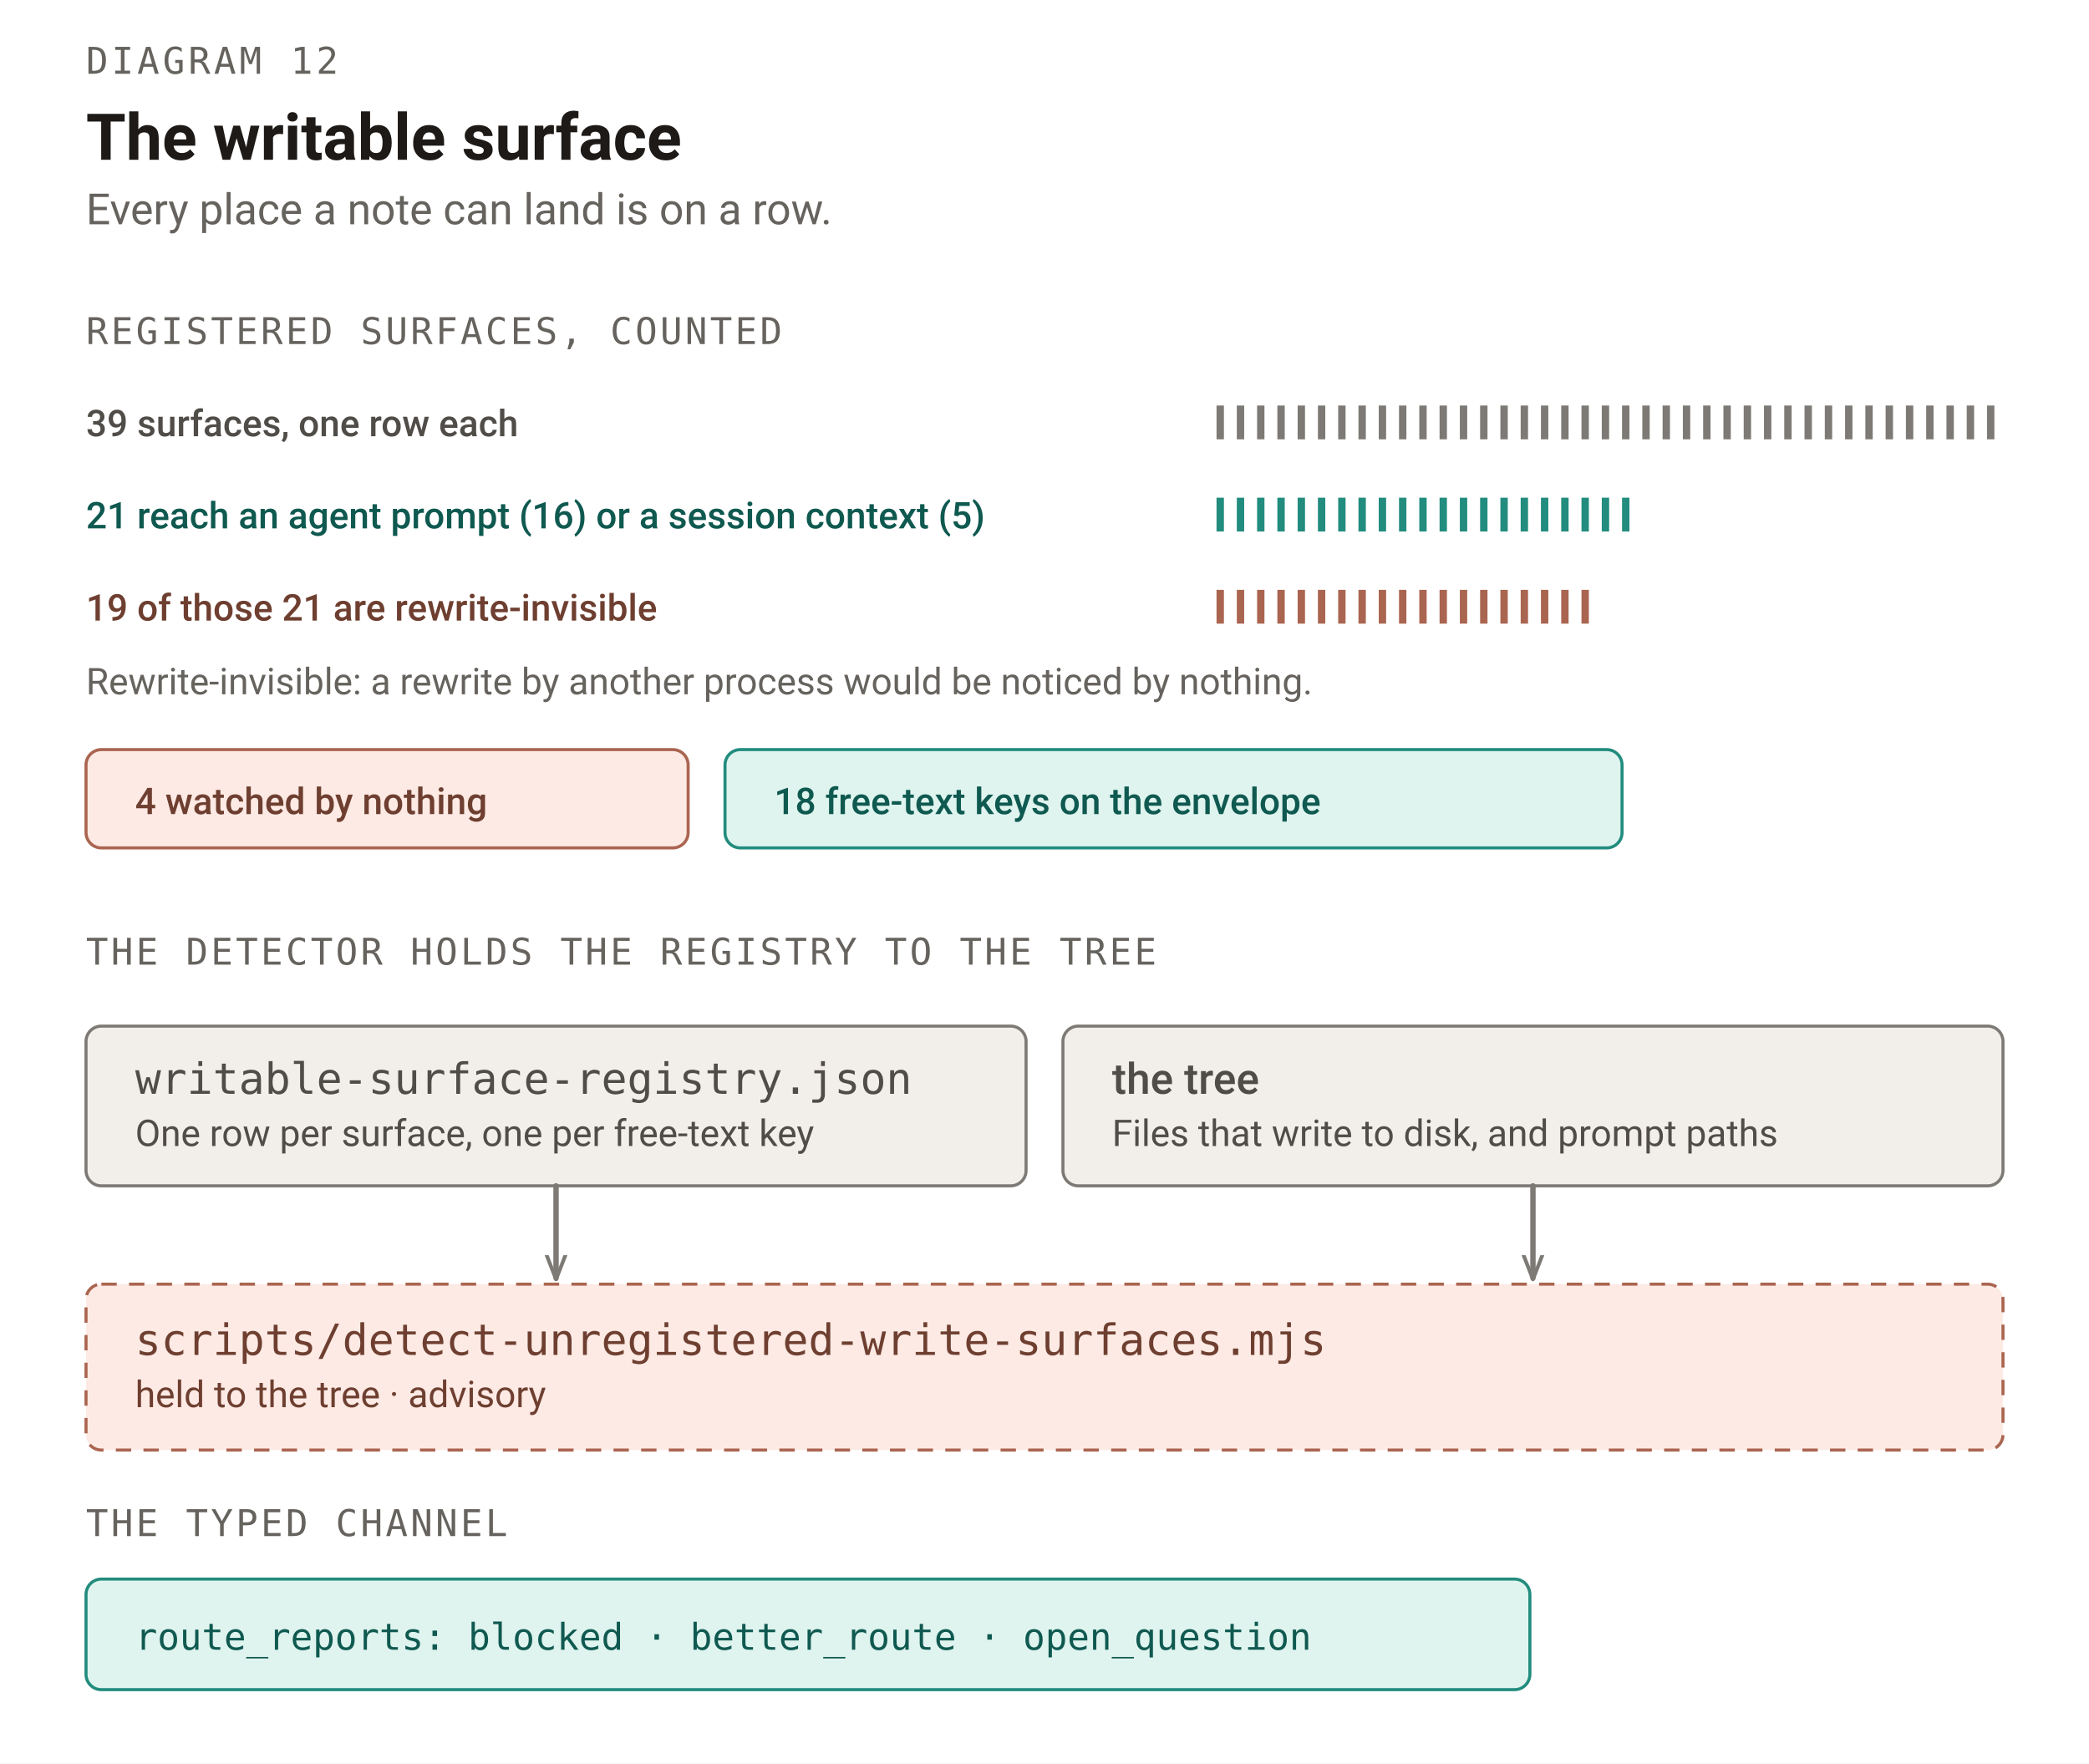
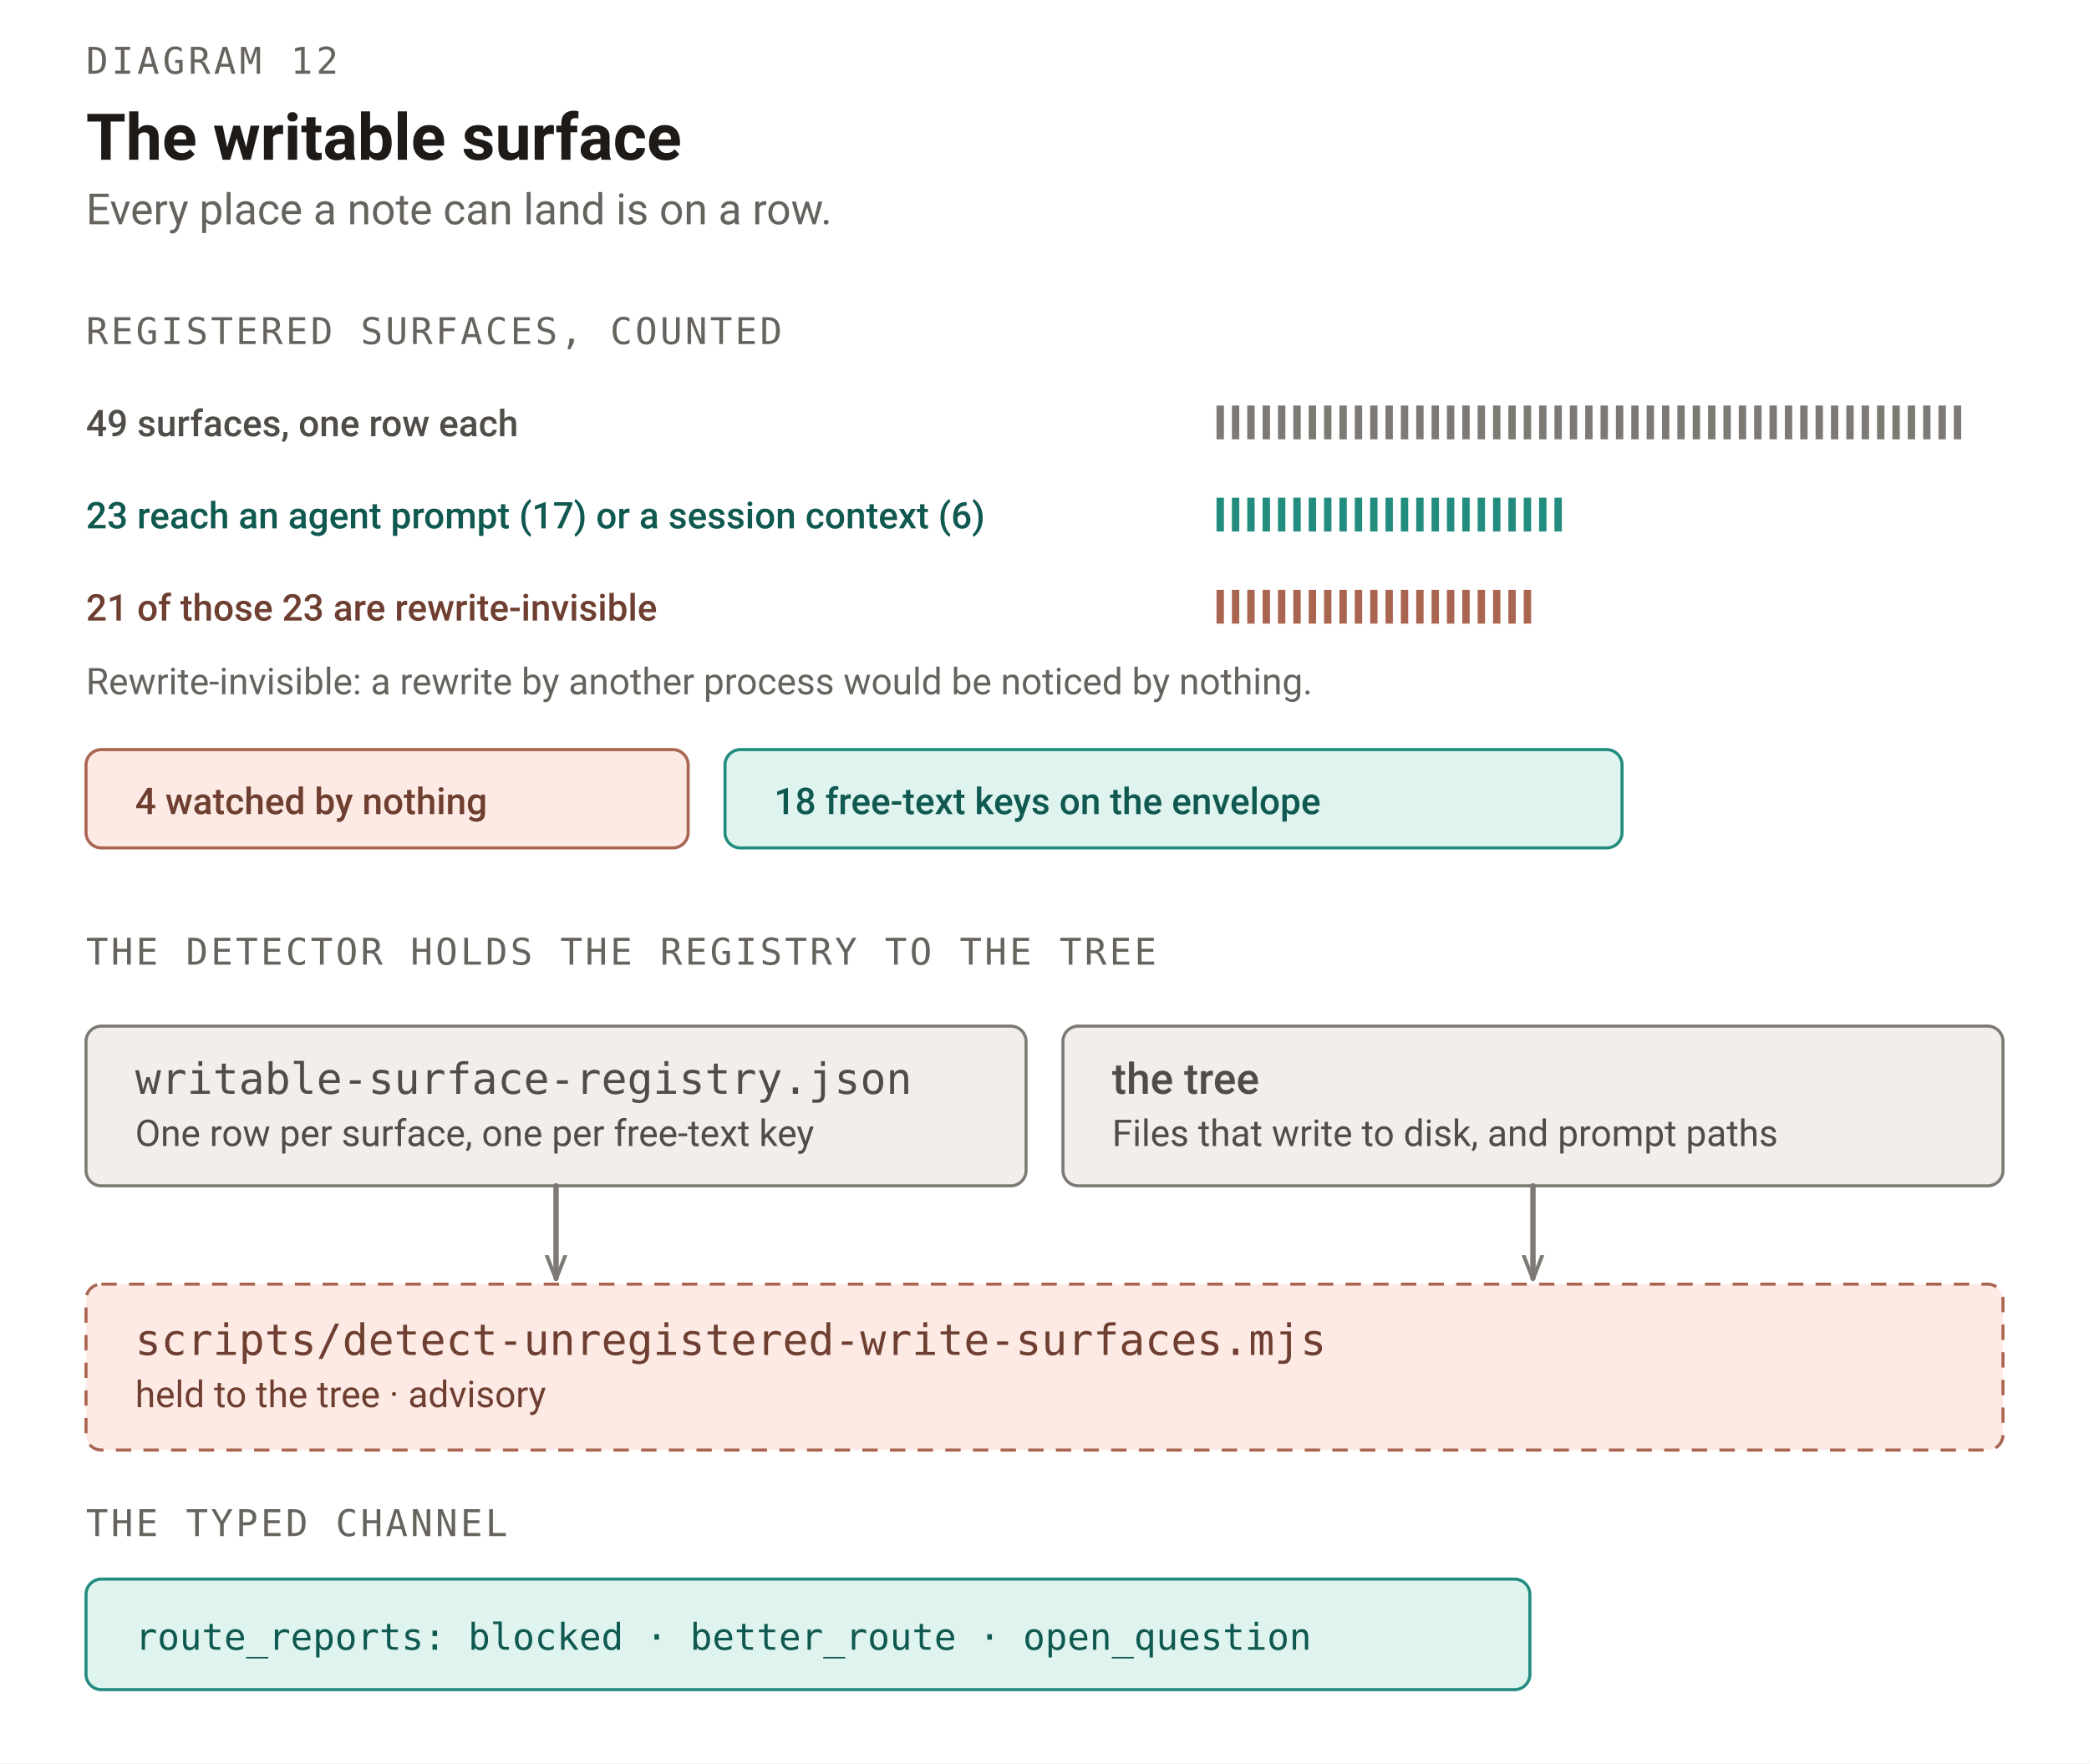
<svg xmlns="http://www.w3.org/2000/svg" viewBox="0 0 680 574" width="100%" role="img" aria-label="The writable surface. Every place a note can land is on a row.">
  <style>text{font-family:system-ui,-apple-system,'Segoe UI',Roboto,'Helvetica Neue',sans-serif}text.mono{font-family:ui-monospace,'SFMono-Regular','Cascadia Mono','Segoe UI Mono','DejaVu Sans Mono','Liberation Mono',monospace}.num{font-variant-numeric:tabular-nums}@media (prefers-color-scheme:dark){.teal-f{fill:#122925;stroke:#61c2b2}.teal-o{stroke:#61c2b2}.teal-t{fill:#bee8e0}.teal-m{fill:#61c2b2}.teal-h{stroke:#32a091}.purple-f{fill:#242232;stroke:#ada4e6}.purple-o{stroke:#ada4e6}.purple-t{fill:#dddafb}.purple-m{fill:#ada4e6}.purple-h{stroke:#8b81c5}.coral-f{fill:#311f19;stroke:#e39982}.coral-o{stroke:#e39982}.coral-t{fill:#fad5c9}.coral-m{fill:#e39982}.coral-h{stroke:#c0765f}.gray-f{fill:#262421;stroke:#b1ada8}.gray-o{stroke:#b1ada8}.gray-t{fill:#e1ddd8}.gray-m{fill:#b1ada8}.gray-h{stroke:#8f8b87}.surface{fill:#0d0b08}.ink{fill:#ebe7e2}.mute{fill:#dbd7d2}.rule{stroke:#5b5753}}[data-theme=dark] .teal-f{fill:#122925;stroke:#61c2b2}[data-theme=dark] .teal-o{stroke:#61c2b2}[data-theme=dark] .teal-t{fill:#bee8e0}[data-theme=dark] .teal-m{fill:#61c2b2}[data-theme=dark] .teal-h{stroke:#32a091}[data-theme=dark] .purple-f{fill:#242232;stroke:#ada4e6}[data-theme=dark] .purple-o{stroke:#ada4e6}[data-theme=dark] .purple-t{fill:#dddafb}[data-theme=dark] .purple-m{fill:#ada4e6}[data-theme=dark] .purple-h{stroke:#8b81c5}[data-theme=dark] .coral-f{fill:#311f19;stroke:#e39982}[data-theme=dark] .coral-o{stroke:#e39982}[data-theme=dark] .coral-t{fill:#fad5c9}[data-theme=dark] .coral-m{fill:#e39982}[data-theme=dark] .coral-h{stroke:#c0765f}[data-theme=dark] .gray-f{fill:#262421;stroke:#b1ada8}[data-theme=dark] .gray-o{stroke:#b1ada8}[data-theme=dark] .gray-t{fill:#e1ddd8}[data-theme=dark] .gray-m{fill:#b1ada8}[data-theme=dark] .gray-h{stroke:#8f8b87}[data-theme=dark] .surface{fill:#0d0b08}[data-theme=dark] .ink{fill:#ebe7e2}[data-theme=dark] .mute{fill:#dbd7d2}[data-theme=dark] .rule{stroke:#5b5753}[data-theme=light] .teal-f{fill:#dff4ef;stroke:#228c7e}[data-theme=light] .teal-o{stroke:#228c7e}[data-theme=light] .teal-t{fill:#0f5950}[data-theme=light] .teal-m{fill:#228c7e}[data-theme=light] .teal-h{stroke:#32a091}[data-theme=light] .purple-f{fill:#eeecfd;stroke:#7a70af}[data-theme=light] .purple-o{stroke:#7a70af}[data-theme=light] .purple-t{fill:#4d4671}[data-theme=light] .purple-m{fill:#7a70af}[data-theme=light] .purple-h{stroke:#8b81c5}[data-theme=light] .coral-f{fill:#fdeae4;stroke:#aa6550}[data-theme=light] .coral-o{stroke:#aa6550}[data-theme=light] .coral-t{fill:#6e3f30}[data-theme=light] .coral-m{fill:#aa6550}[data-theme=light] .coral-h{stroke:#c0765f}[data-theme=light] .gray-f{fill:#f2eee9;stroke:#7d7a75}[data-theme=light] .gray-o{stroke:#7d7a75}[data-theme=light] .gray-t{fill:#504c48}[data-theme=light] .gray-m{fill:#7d7a75}[data-theme=light] .gray-h{stroke:#8f8b87}[data-theme=light] .surface{fill:#ffffff}[data-theme=light] .ink{fill:#1d1a17}[data-theme=light] .mute{fill:#66635e}[data-theme=light] .rule{stroke:#c1bdb8}</style>
  <defs>
    <marker id="ar-teal" viewBox="0 0 10 10" refX="8.5" refY="5" markerWidth="5" markerHeight="5" orient="auto-start-reverse">
      <path d="M0,1.5 L9,5 L0,8.5" fill="none" stroke="#228c7e" stroke-width="1.4" stroke-linecap="round" stroke-linejoin="round" class="teal-o" />
    </marker>
    <marker id="ar-purple" viewBox="0 0 10 10" refX="8.5" refY="5" markerWidth="5" markerHeight="5" orient="auto-start-reverse">
      <path d="M0,1.5 L9,5 L0,8.5" fill="none" stroke="#7a70af" stroke-width="1.4" stroke-linecap="round" stroke-linejoin="round" class="purple-o" />
    </marker>
    <marker id="ar-coral" viewBox="0 0 10 10" refX="8.5" refY="5" markerWidth="5" markerHeight="5" orient="auto-start-reverse">
      <path d="M0,1.5 L9,5 L0,8.5" fill="none" stroke="#aa6550" stroke-width="1.4" stroke-linecap="round" stroke-linejoin="round" class="coral-o" />
    </marker>
    <marker id="ar-gray" viewBox="0 0 10 10" refX="8.5" refY="5" markerWidth="5" markerHeight="5" orient="auto-start-reverse">
      <path d="M0,1.5 L9,5 L0,8.5" fill="none" stroke="#7d7a75" stroke-width="1.4" stroke-linecap="round" stroke-linejoin="round" class="gray-o" />
    </marker>
  </defs>
  <rect x="0" y="0" width="680" height="574" fill="#ffffff" class="surface" />
  <text x="28" y="24" font-size="12" fill="#66635e" letter-spacing="1.1" class="mute mono">DIAGRAM 12</text>
  <text x="28" y="52" font-size="21" fill="#1d1a17" font-weight="600" class="ink">The writable surface</text>
  <text x="28" y="73" font-size="14" fill="#66635e" class="mute">Every place a note can land is on a row.</text>
  <text x="28" y="112" font-size="12" fill="#66635e" font-weight="500" letter-spacing="0.9" class="mute mono">REGISTERED SURFACES, COUNTED</text>
-   <text x="28" y="142" font-size="12" fill="#504c48" font-weight="500" class="gray-t">39 surfaces, one row each</text>
+   <text x="28" y="142" font-size="12" fill="#504c48" font-weight="500" class="gray-t">49 surfaces, one row each</text>
  <rect x="396.0" y="132" width="2.4" height="11" rx="0" fill="#7d7a75" class="gray-m" />
-   <rect x="402.6" y="132" width="2.4" height="11" rx="0" fill="#7d7a75" class="gray-m" />
-   <rect x="409.2" y="132" width="2.4" height="11" rx="0" fill="#7d7a75" class="gray-m" />
-   <rect x="415.8" y="132" width="2.4" height="11" rx="0" fill="#7d7a75" class="gray-m" />
-   <rect x="422.4" y="132" width="2.4" height="11" rx="0" fill="#7d7a75" class="gray-m" />
-   <rect x="429.0" y="132" width="2.4" height="11" rx="0" fill="#7d7a75" class="gray-m" />
-   <rect x="435.6" y="132" width="2.4" height="11" rx="0" fill="#7d7a75" class="gray-m" />
-   <rect x="442.2" y="132" width="2.4" height="11" rx="0" fill="#7d7a75" class="gray-m" />
-   <rect x="448.8" y="132" width="2.4" height="11" rx="0" fill="#7d7a75" class="gray-m" />
-   <rect x="455.4" y="132" width="2.4" height="11" rx="0" fill="#7d7a75" class="gray-m" />
-   <rect x="462.0" y="132" width="2.4" height="11" rx="0" fill="#7d7a75" class="gray-m" />
-   <rect x="468.6" y="132" width="2.4" height="11" rx="0" fill="#7d7a75" class="gray-m" />
-   <rect x="475.2" y="132" width="2.4" height="11" rx="0" fill="#7d7a75" class="gray-m" />
-   <rect x="481.8" y="132" width="2.4" height="11" rx="0" fill="#7d7a75" class="gray-m" />
-   <rect x="488.4" y="132" width="2.4" height="11" rx="0" fill="#7d7a75" class="gray-m" />
-   <rect x="495.0" y="132" width="2.4" height="11" rx="0" fill="#7d7a75" class="gray-m" />
-   <rect x="501.6" y="132" width="2.4" height="11" rx="0" fill="#7d7a75" class="gray-m" />
-   <rect x="508.2" y="132" width="2.4" height="11" rx="0" fill="#7d7a75" class="gray-m" />
-   <rect x="514.8" y="132" width="2.4" height="11" rx="0" fill="#7d7a75" class="gray-m" />
-   <rect x="521.4" y="132" width="2.4" height="11" rx="0" fill="#7d7a75" class="gray-m" />
-   <rect x="528.0" y="132" width="2.4" height="11" rx="0" fill="#7d7a75" class="gray-m" />
-   <rect x="534.6" y="132" width="2.4" height="11" rx="0" fill="#7d7a75" class="gray-m" />
-   <rect x="541.2" y="132" width="2.4" height="11" rx="0" fill="#7d7a75" class="gray-m" />
-   <rect x="547.8" y="132" width="2.4" height="11" rx="0" fill="#7d7a75" class="gray-m" />
-   <rect x="554.4" y="132" width="2.4" height="11" rx="0" fill="#7d7a75" class="gray-m" />
+   <rect x="401.0" y="132" width="2.4" height="11" rx="0" fill="#7d7a75" class="gray-m" />
+   <rect x="406.0" y="132" width="2.4" height="11" rx="0" fill="#7d7a75" class="gray-m" />
+   <rect x="411.0" y="132" width="2.4" height="11" rx="0" fill="#7d7a75" class="gray-m" />
+   <rect x="416.0" y="132" width="2.4" height="11" rx="0" fill="#7d7a75" class="gray-m" />
+   <rect x="421.0" y="132" width="2.4" height="11" rx="0" fill="#7d7a75" class="gray-m" />
+   <rect x="426.0" y="132" width="2.4" height="11" rx="0" fill="#7d7a75" class="gray-m" />
+   <rect x="431.0" y="132" width="2.4" height="11" rx="0" fill="#7d7a75" class="gray-m" />
+   <rect x="436.0" y="132" width="2.4" height="11" rx="0" fill="#7d7a75" class="gray-m" />
+   <rect x="441.0" y="132" width="2.4" height="11" rx="0" fill="#7d7a75" class="gray-m" />
+   <rect x="446.0" y="132" width="2.4" height="11" rx="0" fill="#7d7a75" class="gray-m" />
+   <rect x="451.0" y="132" width="2.4" height="11" rx="0" fill="#7d7a75" class="gray-m" />
+   <rect x="456.0" y="132" width="2.4" height="11" rx="0" fill="#7d7a75" class="gray-m" />
+   <rect x="461.0" y="132" width="2.4" height="11" rx="0" fill="#7d7a75" class="gray-m" />
+   <rect x="466.0" y="132" width="2.4" height="11" rx="0" fill="#7d7a75" class="gray-m" />
+   <rect x="471.0" y="132" width="2.4" height="11" rx="0" fill="#7d7a75" class="gray-m" />
+   <rect x="476.0" y="132" width="2.4" height="11" rx="0" fill="#7d7a75" class="gray-m" />
+   <rect x="481.0" y="132" width="2.4" height="11" rx="0" fill="#7d7a75" class="gray-m" />
+   <rect x="486.0" y="132" width="2.4" height="11" rx="0" fill="#7d7a75" class="gray-m" />
+   <rect x="491.0" y="132" width="2.4" height="11" rx="0" fill="#7d7a75" class="gray-m" />
+   <rect x="496.0" y="132" width="2.4" height="11" rx="0" fill="#7d7a75" class="gray-m" />
+   <rect x="501.0" y="132" width="2.4" height="11" rx="0" fill="#7d7a75" class="gray-m" />
+   <rect x="506.0" y="132" width="2.4" height="11" rx="0" fill="#7d7a75" class="gray-m" />
+   <rect x="511.0" y="132" width="2.4" height="11" rx="0" fill="#7d7a75" class="gray-m" />
+   <rect x="516.0" y="132" width="2.4" height="11" rx="0" fill="#7d7a75" class="gray-m" />
+   <rect x="521.0" y="132" width="2.4" height="11" rx="0" fill="#7d7a75" class="gray-m" />
+   <rect x="526.0" y="132" width="2.4" height="11" rx="0" fill="#7d7a75" class="gray-m" />
+   <rect x="531.0" y="132" width="2.4" height="11" rx="0" fill="#7d7a75" class="gray-m" />
+   <rect x="536.0" y="132" width="2.4" height="11" rx="0" fill="#7d7a75" class="gray-m" />
+   <rect x="541.0" y="132" width="2.4" height="11" rx="0" fill="#7d7a75" class="gray-m" />
+   <rect x="546.0" y="132" width="2.4" height="11" rx="0" fill="#7d7a75" class="gray-m" />
+   <rect x="551.0" y="132" width="2.4" height="11" rx="0" fill="#7d7a75" class="gray-m" />
+   <rect x="556.0" y="132" width="2.4" height="11" rx="0" fill="#7d7a75" class="gray-m" />
  <rect x="561.0" y="132" width="2.4" height="11" rx="0" fill="#7d7a75" class="gray-m" />
-   <rect x="567.6" y="132" width="2.4" height="11" rx="0" fill="#7d7a75" class="gray-m" />
-   <rect x="574.2" y="132" width="2.4" height="11" rx="0" fill="#7d7a75" class="gray-m" />
-   <rect x="580.8" y="132" width="2.4" height="11" rx="0" fill="#7d7a75" class="gray-m" />
-   <rect x="587.4" y="132" width="2.4" height="11" rx="0" fill="#7d7a75" class="gray-m" />
-   <rect x="594.0" y="132" width="2.4" height="11" rx="0" fill="#7d7a75" class="gray-m" />
-   <rect x="600.6" y="132" width="2.4" height="11" rx="0" fill="#7d7a75" class="gray-m" />
-   <rect x="607.2" y="132" width="2.4" height="11" rx="0" fill="#7d7a75" class="gray-m" />
-   <rect x="613.8" y="132" width="2.4" height="11" rx="0" fill="#7d7a75" class="gray-m" />
-   <rect x="620.4" y="132" width="2.4" height="11" rx="0" fill="#7d7a75" class="gray-m" />
-   <rect x="627.0" y="132" width="2.4" height="11" rx="0" fill="#7d7a75" class="gray-m" />
-   <rect x="633.6" y="132" width="2.4" height="11" rx="0" fill="#7d7a75" class="gray-m" />
-   <rect x="640.2" y="132" width="2.4" height="11" rx="0" fill="#7d7a75" class="gray-m" />
-   <rect x="646.8" y="132" width="2.4" height="11" rx="0" fill="#7d7a75" class="gray-m" />
-   <text x="28" y="172" font-size="12" fill="#0f5950" font-weight="500" class="teal-t">21 reach an agent prompt (16) or a session context (5)</text>
+   <rect x="566.0" y="132" width="2.4" height="11" rx="0" fill="#7d7a75" class="gray-m" />
+   <rect x="571.0" y="132" width="2.4" height="11" rx="0" fill="#7d7a75" class="gray-m" />
+   <rect x="576.0" y="132" width="2.4" height="11" rx="0" fill="#7d7a75" class="gray-m" />
+   <rect x="581.0" y="132" width="2.4" height="11" rx="0" fill="#7d7a75" class="gray-m" />
+   <rect x="586.0" y="132" width="2.4" height="11" rx="0" fill="#7d7a75" class="gray-m" />
+   <rect x="591.0" y="132" width="2.4" height="11" rx="0" fill="#7d7a75" class="gray-m" />
+   <rect x="596.0" y="132" width="2.4" height="11" rx="0" fill="#7d7a75" class="gray-m" />
+   <rect x="601.0" y="132" width="2.4" height="11" rx="0" fill="#7d7a75" class="gray-m" />
+   <rect x="606.0" y="132" width="2.4" height="11" rx="0" fill="#7d7a75" class="gray-m" />
+   <rect x="611.0" y="132" width="2.4" height="11" rx="0" fill="#7d7a75" class="gray-m" />
+   <rect x="616.0" y="132" width="2.4" height="11" rx="0" fill="#7d7a75" class="gray-m" />
+   <rect x="621.0" y="132" width="2.4" height="11" rx="0" fill="#7d7a75" class="gray-m" />
+   <rect x="626.0" y="132" width="2.4" height="11" rx="0" fill="#7d7a75" class="gray-m" />
+   <rect x="631.0" y="132" width="2.4" height="11" rx="0" fill="#7d7a75" class="gray-m" />
+   <rect x="636.0" y="132" width="2.4" height="11" rx="0" fill="#7d7a75" class="gray-m" />
+   <text x="28" y="172" font-size="12" fill="#0f5950" font-weight="500" class="teal-t">23 reach an agent prompt (17) or a session context (6)</text>
  <rect x="396.0" y="162" width="2.4" height="11" rx="0" fill="#228c7e" class="teal-m" />
-   <rect x="402.6" y="162" width="2.4" height="11" rx="0" fill="#228c7e" class="teal-m" />
-   <rect x="409.2" y="162" width="2.4" height="11" rx="0" fill="#228c7e" class="teal-m" />
-   <rect x="415.8" y="162" width="2.4" height="11" rx="0" fill="#228c7e" class="teal-m" />
-   <rect x="422.4" y="162" width="2.4" height="11" rx="0" fill="#228c7e" class="teal-m" />
-   <rect x="429.0" y="162" width="2.4" height="11" rx="0" fill="#228c7e" class="teal-m" />
-   <rect x="435.6" y="162" width="2.4" height="11" rx="0" fill="#228c7e" class="teal-m" />
-   <rect x="442.2" y="162" width="2.4" height="11" rx="0" fill="#228c7e" class="teal-m" />
-   <rect x="448.8" y="162" width="2.4" height="11" rx="0" fill="#228c7e" class="teal-m" />
-   <rect x="455.4" y="162" width="2.4" height="11" rx="0" fill="#228c7e" class="teal-m" />
-   <rect x="462.0" y="162" width="2.4" height="11" rx="0" fill="#228c7e" class="teal-m" />
-   <rect x="468.6" y="162" width="2.4" height="11" rx="0" fill="#228c7e" class="teal-m" />
-   <rect x="475.2" y="162" width="2.4" height="11" rx="0" fill="#228c7e" class="teal-m" />
-   <rect x="481.8" y="162" width="2.4" height="11" rx="0" fill="#228c7e" class="teal-m" />
-   <rect x="488.4" y="162" width="2.4" height="11" rx="0" fill="#228c7e" class="teal-m" />
-   <rect x="495.0" y="162" width="2.4" height="11" rx="0" fill="#228c7e" class="teal-m" />
-   <rect x="501.6" y="162" width="2.4" height="11" rx="0" fill="#228c7e" class="teal-m" />
-   <rect x="508.2" y="162" width="2.4" height="11" rx="0" fill="#228c7e" class="teal-m" />
-   <rect x="514.8" y="162" width="2.4" height="11" rx="0" fill="#228c7e" class="teal-m" />
-   <rect x="521.4" y="162" width="2.4" height="11" rx="0" fill="#228c7e" class="teal-m" />
-   <rect x="528.0" y="162" width="2.4" height="11" rx="0" fill="#228c7e" class="teal-m" />
-   <text x="28" y="202" font-size="12" fill="#6e3f30" font-weight="500" class="coral-t">19 of those 21 are rewrite-invisible</text>
+   <rect x="401.0" y="162" width="2.4" height="11" rx="0" fill="#228c7e" class="teal-m" />
+   <rect x="406.0" y="162" width="2.4" height="11" rx="0" fill="#228c7e" class="teal-m" />
+   <rect x="411.0" y="162" width="2.4" height="11" rx="0" fill="#228c7e" class="teal-m" />
+   <rect x="416.0" y="162" width="2.4" height="11" rx="0" fill="#228c7e" class="teal-m" />
+   <rect x="421.0" y="162" width="2.4" height="11" rx="0" fill="#228c7e" class="teal-m" />
+   <rect x="426.0" y="162" width="2.4" height="11" rx="0" fill="#228c7e" class="teal-m" />
+   <rect x="431.0" y="162" width="2.4" height="11" rx="0" fill="#228c7e" class="teal-m" />
+   <rect x="436.0" y="162" width="2.4" height="11" rx="0" fill="#228c7e" class="teal-m" />
+   <rect x="441.0" y="162" width="2.4" height="11" rx="0" fill="#228c7e" class="teal-m" />
+   <rect x="446.0" y="162" width="2.4" height="11" rx="0" fill="#228c7e" class="teal-m" />
+   <rect x="451.0" y="162" width="2.4" height="11" rx="0" fill="#228c7e" class="teal-m" />
+   <rect x="456.0" y="162" width="2.4" height="11" rx="0" fill="#228c7e" class="teal-m" />
+   <rect x="461.0" y="162" width="2.4" height="11" rx="0" fill="#228c7e" class="teal-m" />
+   <rect x="466.0" y="162" width="2.4" height="11" rx="0" fill="#228c7e" class="teal-m" />
+   <rect x="471.0" y="162" width="2.4" height="11" rx="0" fill="#228c7e" class="teal-m" />
+   <rect x="476.0" y="162" width="2.4" height="11" rx="0" fill="#228c7e" class="teal-m" />
+   <rect x="481.0" y="162" width="2.4" height="11" rx="0" fill="#228c7e" class="teal-m" />
+   <rect x="486.0" y="162" width="2.4" height="11" rx="0" fill="#228c7e" class="teal-m" />
+   <rect x="491.0" y="162" width="2.4" height="11" rx="0" fill="#228c7e" class="teal-m" />
+   <rect x="496.0" y="162" width="2.4" height="11" rx="0" fill="#228c7e" class="teal-m" />
+   <rect x="501.0" y="162" width="2.4" height="11" rx="0" fill="#228c7e" class="teal-m" />
+   <rect x="506.0" y="162" width="2.4" height="11" rx="0" fill="#228c7e" class="teal-m" />
+   <text x="28" y="202" font-size="12" fill="#6e3f30" font-weight="500" class="coral-t">21 of those 23 are rewrite-invisible</text>
  <rect x="396.0" y="192" width="2.4" height="11" rx="0" fill="#aa6550" class="coral-m" />
-   <rect x="402.6" y="192" width="2.4" height="11" rx="0" fill="#aa6550" class="coral-m" />
-   <rect x="409.2" y="192" width="2.4" height="11" rx="0" fill="#aa6550" class="coral-m" />
-   <rect x="415.8" y="192" width="2.4" height="11" rx="0" fill="#aa6550" class="coral-m" />
-   <rect x="422.4" y="192" width="2.4" height="11" rx="0" fill="#aa6550" class="coral-m" />
-   <rect x="429.0" y="192" width="2.4" height="11" rx="0" fill="#aa6550" class="coral-m" />
-   <rect x="435.6" y="192" width="2.4" height="11" rx="0" fill="#aa6550" class="coral-m" />
-   <rect x="442.2" y="192" width="2.4" height="11" rx="0" fill="#aa6550" class="coral-m" />
-   <rect x="448.8" y="192" width="2.4" height="11" rx="0" fill="#aa6550" class="coral-m" />
-   <rect x="455.4" y="192" width="2.4" height="11" rx="0" fill="#aa6550" class="coral-m" />
-   <rect x="462.0" y="192" width="2.4" height="11" rx="0" fill="#aa6550" class="coral-m" />
-   <rect x="468.6" y="192" width="2.4" height="11" rx="0" fill="#aa6550" class="coral-m" />
-   <rect x="475.2" y="192" width="2.4" height="11" rx="0" fill="#aa6550" class="coral-m" />
-   <rect x="481.8" y="192" width="2.4" height="11" rx="0" fill="#aa6550" class="coral-m" />
-   <rect x="488.4" y="192" width="2.4" height="11" rx="0" fill="#aa6550" class="coral-m" />
-   <rect x="495.0" y="192" width="2.4" height="11" rx="0" fill="#aa6550" class="coral-m" />
-   <rect x="501.6" y="192" width="2.4" height="11" rx="0" fill="#aa6550" class="coral-m" />
-   <rect x="508.2" y="192" width="2.4" height="11" rx="0" fill="#aa6550" class="coral-m" />
-   <rect x="514.8" y="192" width="2.4" height="11" rx="0" fill="#aa6550" class="coral-m" />
+   <rect x="401.0" y="192" width="2.4" height="11" rx="0" fill="#aa6550" class="coral-m" />
+   <rect x="406.0" y="192" width="2.4" height="11" rx="0" fill="#aa6550" class="coral-m" />
+   <rect x="411.0" y="192" width="2.4" height="11" rx="0" fill="#aa6550" class="coral-m" />
+   <rect x="416.0" y="192" width="2.4" height="11" rx="0" fill="#aa6550" class="coral-m" />
+   <rect x="421.0" y="192" width="2.4" height="11" rx="0" fill="#aa6550" class="coral-m" />
+   <rect x="426.0" y="192" width="2.4" height="11" rx="0" fill="#aa6550" class="coral-m" />
+   <rect x="431.0" y="192" width="2.4" height="11" rx="0" fill="#aa6550" class="coral-m" />
+   <rect x="436.0" y="192" width="2.4" height="11" rx="0" fill="#aa6550" class="coral-m" />
+   <rect x="441.0" y="192" width="2.4" height="11" rx="0" fill="#aa6550" class="coral-m" />
+   <rect x="446.0" y="192" width="2.4" height="11" rx="0" fill="#aa6550" class="coral-m" />
+   <rect x="451.0" y="192" width="2.4" height="11" rx="0" fill="#aa6550" class="coral-m" />
+   <rect x="456.0" y="192" width="2.4" height="11" rx="0" fill="#aa6550" class="coral-m" />
+   <rect x="461.0" y="192" width="2.4" height="11" rx="0" fill="#aa6550" class="coral-m" />
+   <rect x="466.0" y="192" width="2.4" height="11" rx="0" fill="#aa6550" class="coral-m" />
+   <rect x="471.0" y="192" width="2.4" height="11" rx="0" fill="#aa6550" class="coral-m" />
+   <rect x="476.0" y="192" width="2.4" height="11" rx="0" fill="#aa6550" class="coral-m" />
+   <rect x="481.0" y="192" width="2.4" height="11" rx="0" fill="#aa6550" class="coral-m" />
+   <rect x="486.0" y="192" width="2.4" height="11" rx="0" fill="#aa6550" class="coral-m" />
+   <rect x="491.0" y="192" width="2.4" height="11" rx="0" fill="#aa6550" class="coral-m" />
+   <rect x="496.0" y="192" width="2.4" height="11" rx="0" fill="#aa6550" class="coral-m" />
  <text x="28" y="226" font-size="12" fill="#66635e" class="mute">Rewrite-invisible: a rewrite by another process would be noticed by nothing.</text>
  <rect x="28" y="244" width="196" height="32" rx="5" fill="#fdeae4" stroke="#aa6550" stroke-width="1.0" class="coral-f" />
  <text x="44" y="265" font-size="12" fill="#6e3f30" font-weight="500" class="coral-t">4 watched by nothing</text>
  <rect x="236" y="244" width="292" height="32" rx="5" fill="#dff4ef" stroke="#228c7e" stroke-width="1.0" class="teal-f" />
  <text x="252" y="265" font-size="12" fill="#0f5950" font-weight="500" class="teal-t">18 free-text keys on the envelope</text>
  <text x="28" y="314" font-size="12" fill="#66635e" font-weight="500" letter-spacing="0.9" class="mute mono">THE DETECTOR HOLDS THE REGISTRY TO THE TREE</text>
  <rect x="28" y="334" width="306.0" height="52" rx="5" fill="#f2eee9" stroke="#7d7a75" stroke-width="1.0" class="gray-f" />
  <text x="44" y="356.04" font-size="14" fill="#504c48" font-weight="500" class="gray-t mono">writable-surface-registry.json</text>
  <text x="44" y="373.04" font-size="12" fill="#504c48" class="gray-t">One row per surface, one per free-text key</text>
  <rect x="346.0" y="334" width="306.0" height="52" rx="5" fill="#f2eee9" stroke="#7d7a75" stroke-width="1.0" class="gray-f" />
  <text x="362.0" y="356.04" font-size="14" fill="#504c48" font-weight="500" class="gray-t">the tree</text>
  <text x="362.0" y="373.04" font-size="12" fill="#504c48" class="gray-t">Files that write to disk, and prompt paths</text>
  <line x1="181.0" y1="386" x2="181.0" y2="416" stroke="#7d7a75" stroke-width="1.75" stroke-linecap="round" marker-end="url(#ar-gray)" class="gray-o" />
  <line x1="499.0" y1="386" x2="499.0" y2="416" stroke="#7d7a75" stroke-width="1.75" stroke-linecap="round" marker-end="url(#ar-gray)" class="gray-o" />
  <rect x="28" y="418" width="624" height="54" rx="5" fill="#fdeae4" stroke="#aa6550" stroke-width="1.0" stroke-dasharray="5 4" class="coral-f" />
  <text x="44" y="441.04" font-size="14" fill="#6e3f30" font-weight="500" class="coral-t mono">scripts/detect-unregistered-write-surfaces.mjs</text>
  <text x="44" y="458.04" font-size="12" fill="#6e3f30" class="coral-t">held to the tree · advisory</text>
  <text x="28" y="500" font-size="12" fill="#66635e" font-weight="500" letter-spacing="0.9" class="mute mono">THE TYPED CHANNEL</text>
  <rect x="28" y="514" width="470" height="36" rx="5" fill="#dff4ef" stroke="#228c7e" stroke-width="1.0" class="teal-f" />
  <text x="44" y="537" font-size="12" fill="#0f5950" font-weight="500" class="teal-t mono">route_reports: blocked · better_route · open_question</text>
</svg>
